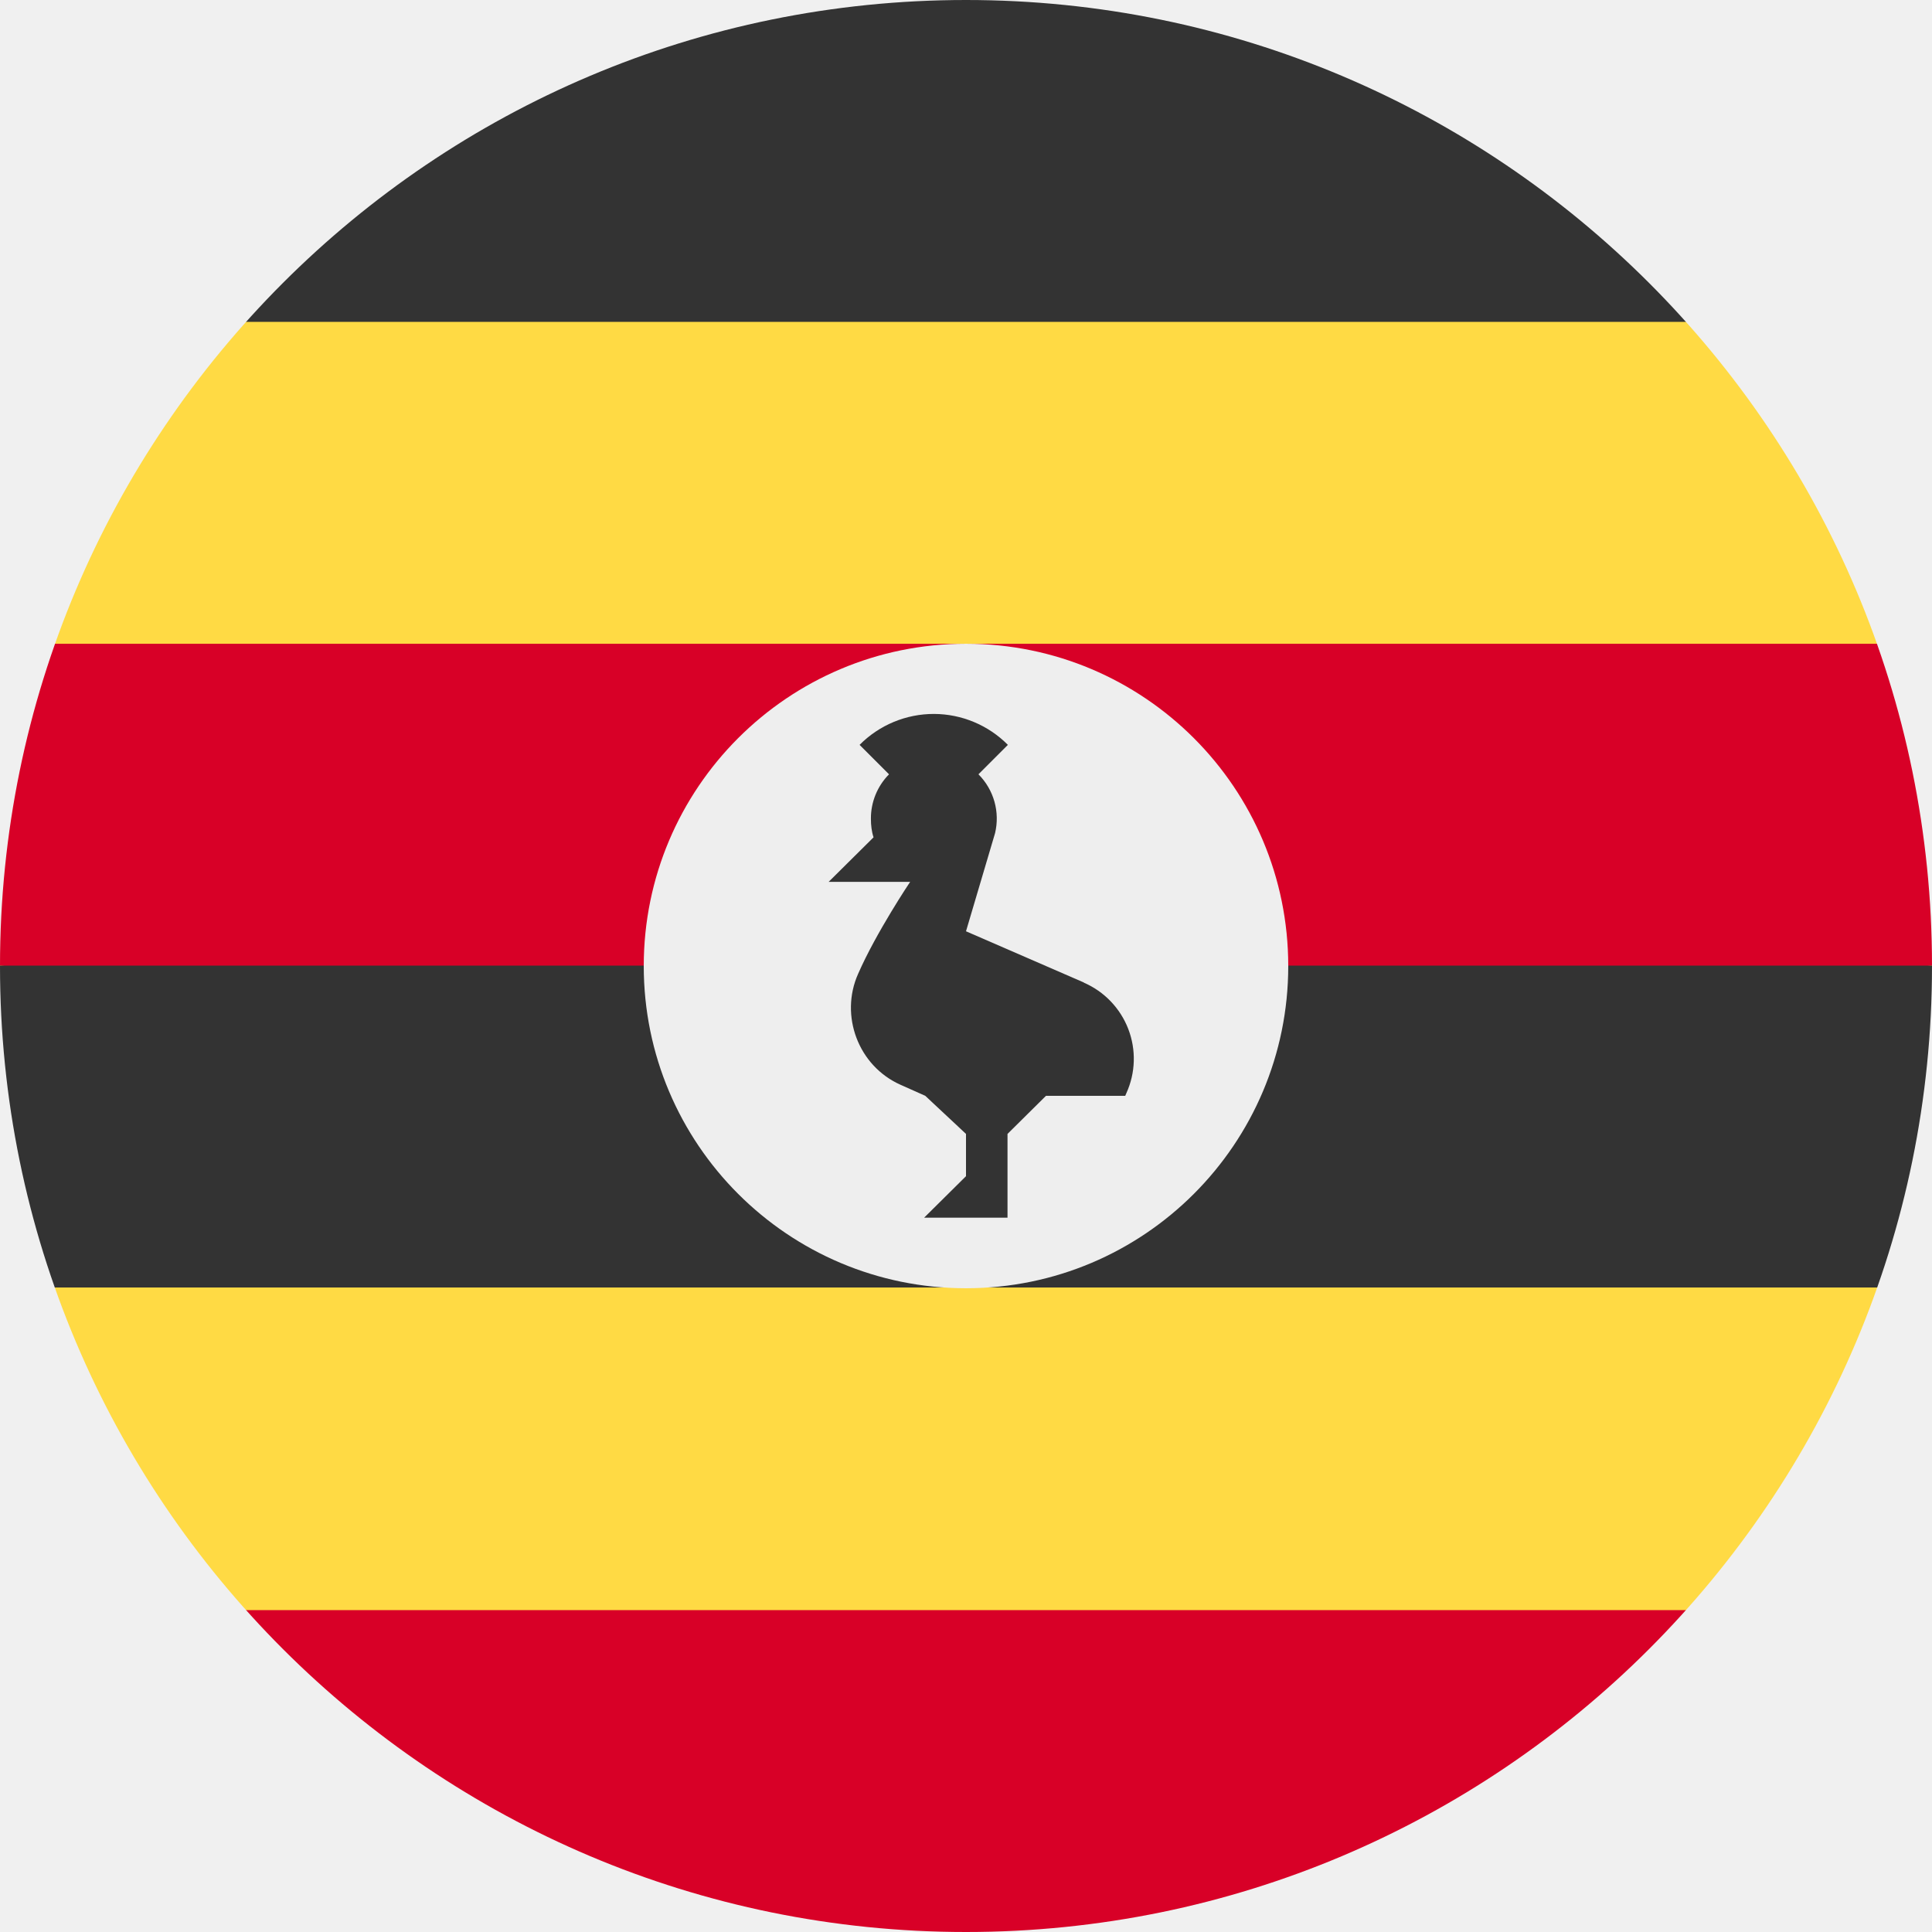
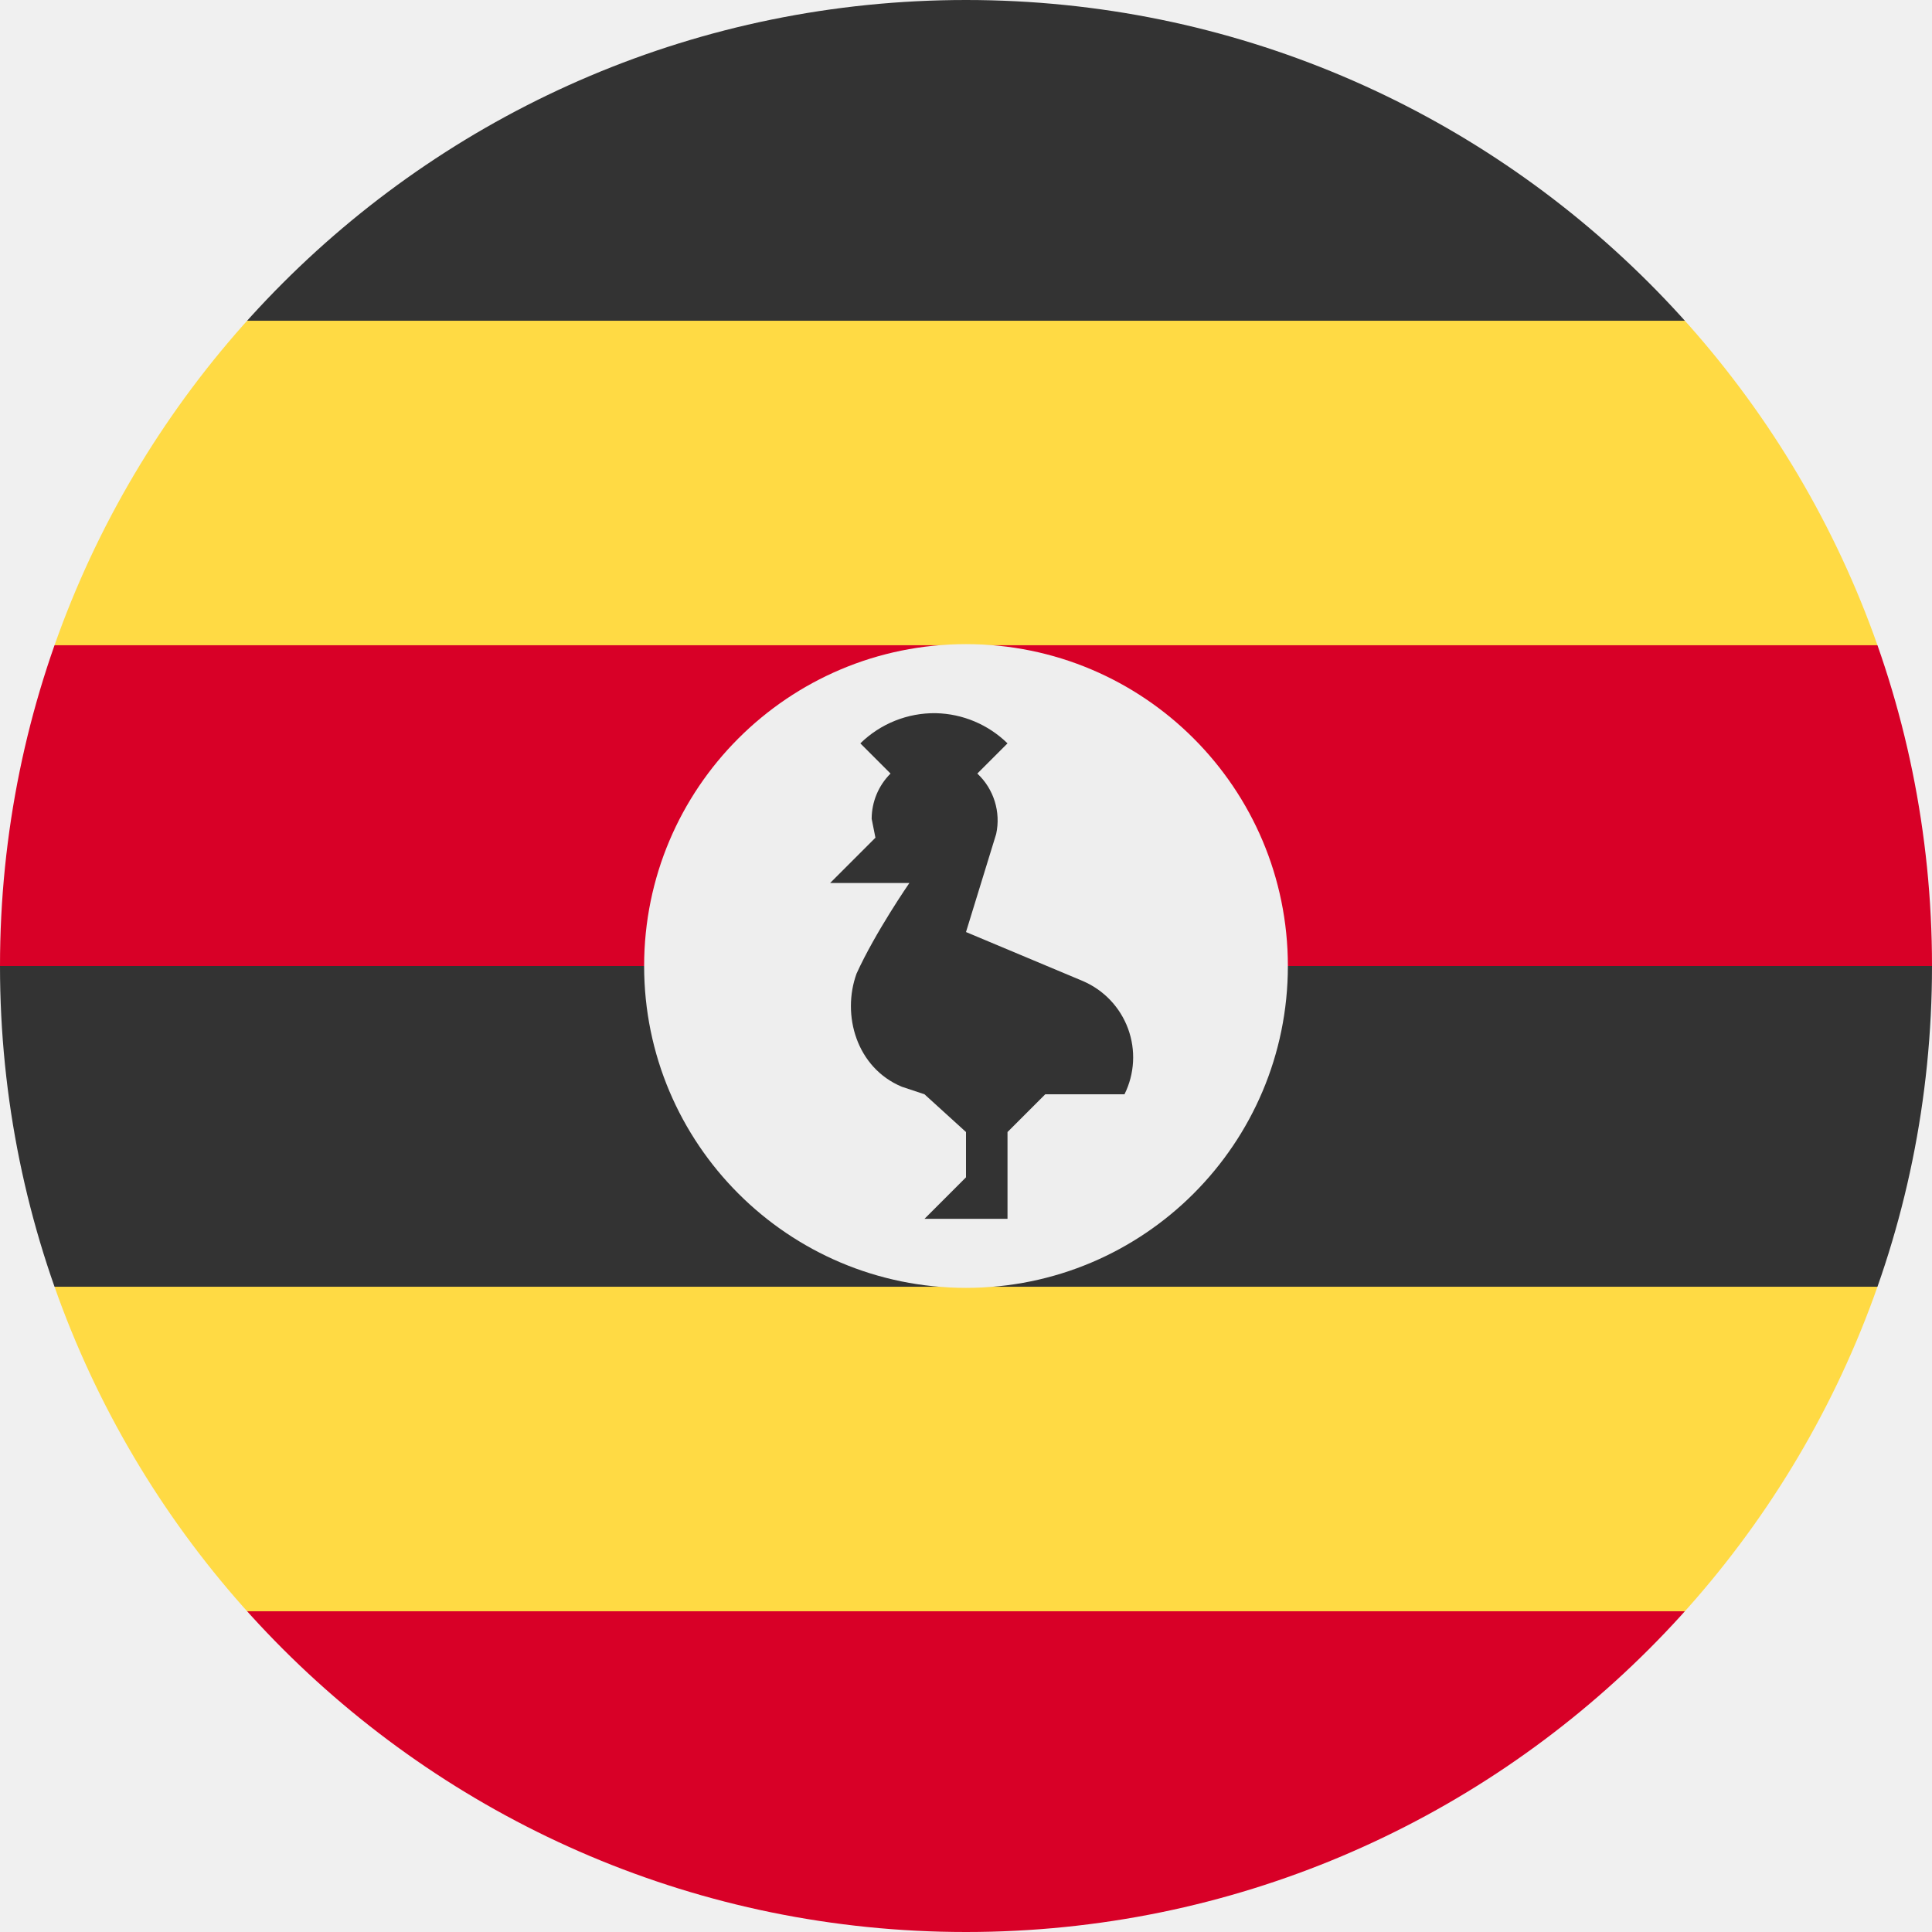
<svg xmlns="http://www.w3.org/2000/svg" width="512" height="512" viewBox="0 0 512 512">
  <mask id="a">
    <circle cx="256" cy="256" r="256" fill="#fff" />
  </mask>
  <g mask="url(#a)">
-     <path fill="#ececec" d="M0 0h512v512H0z" />
-     <path fill="#ffda44" d="M512 426.7V85.3L256 66.8 0 85.3v341.4l256 18.5z" />
-     <path fill="#d80027" d="m0 255.9 256 22.3 256-22.3v-85.3H0z" />
-     <path fill="#333" d="M0 85.3h512V0H0zm0 255.9h512v-85.3H0z" />
-     <path fill="#d80027" d="M512 426.7H0V512h512z" />
-     <path fill="#eee" d="M341.4 256a85.4 85.4 0 1 1-170.8 0 85.4 85.4 0 0 1 170.8 0z" />
-     <path fill="#333" d="M287.3 260.4 256 246.8l7.7-26a16.6 16.6 0 0 0-4.4-15.6l7.8-7.8a27.7 27.7 0 0 0-19.6-8.2 27.7 27.7 0 0 0-19.7 8.2l7.8 7.8a16.6 16.6 0 0 0-4.8 11.8c0 1.7.2 3.4.7 4.9l-11.9 11.8h21.6s-9 13.4-13.8 24.4c-4.9 11 0 24.4 11.3 29.4l6.5 2.9 10.8 10.1v11.2l-11.1 11H267v-22.2l10.2-10.1h21l.3-.7a22 22 0 0 0-11.3-29.3z" />
+     <path fill="#ffda44" d="M0 85v342l256 31 256-31V85L256 53Z" />
+     <path fill="#333" d="M0 0h512v85H0z" />
+     <path fill="#d80027" d="M0 171h512v85l-256 31L0 256Z" />
+     <path fill="#333" d="M0 256h512v85H0z" />
+     <path fill="#d80027" d="M0 427h512v85H0z" />
+     <circle cx="256" cy="256" r="85.3" fill="#eee" />
+     <path fill="#333" d="m287 260-31-13 8-26a17 17 0 0 0-5-16l8-8a28 28 0 0 0-19-8 28 28 0 0 0-20 8l8 8a17 17 0 0 0-5 12l1 5-12 12h21s-9 13-14 24c-4 11 0 25 12 30l6 2 11 10v12l-11 11h22v-23l10-10h21a22 22 0 0 0-11-30z" />
  </g>
</svg>
